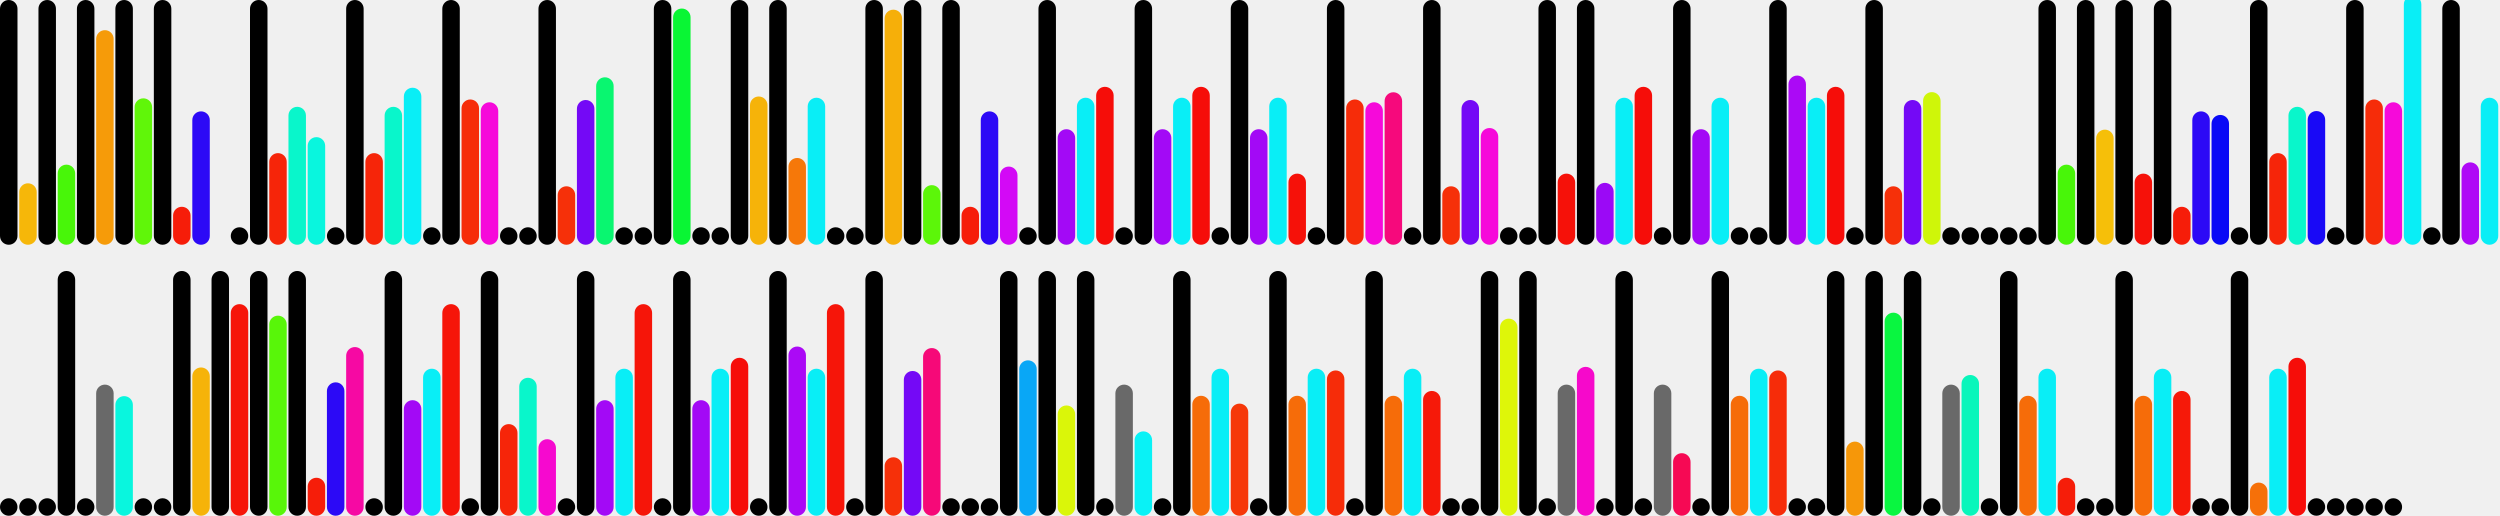
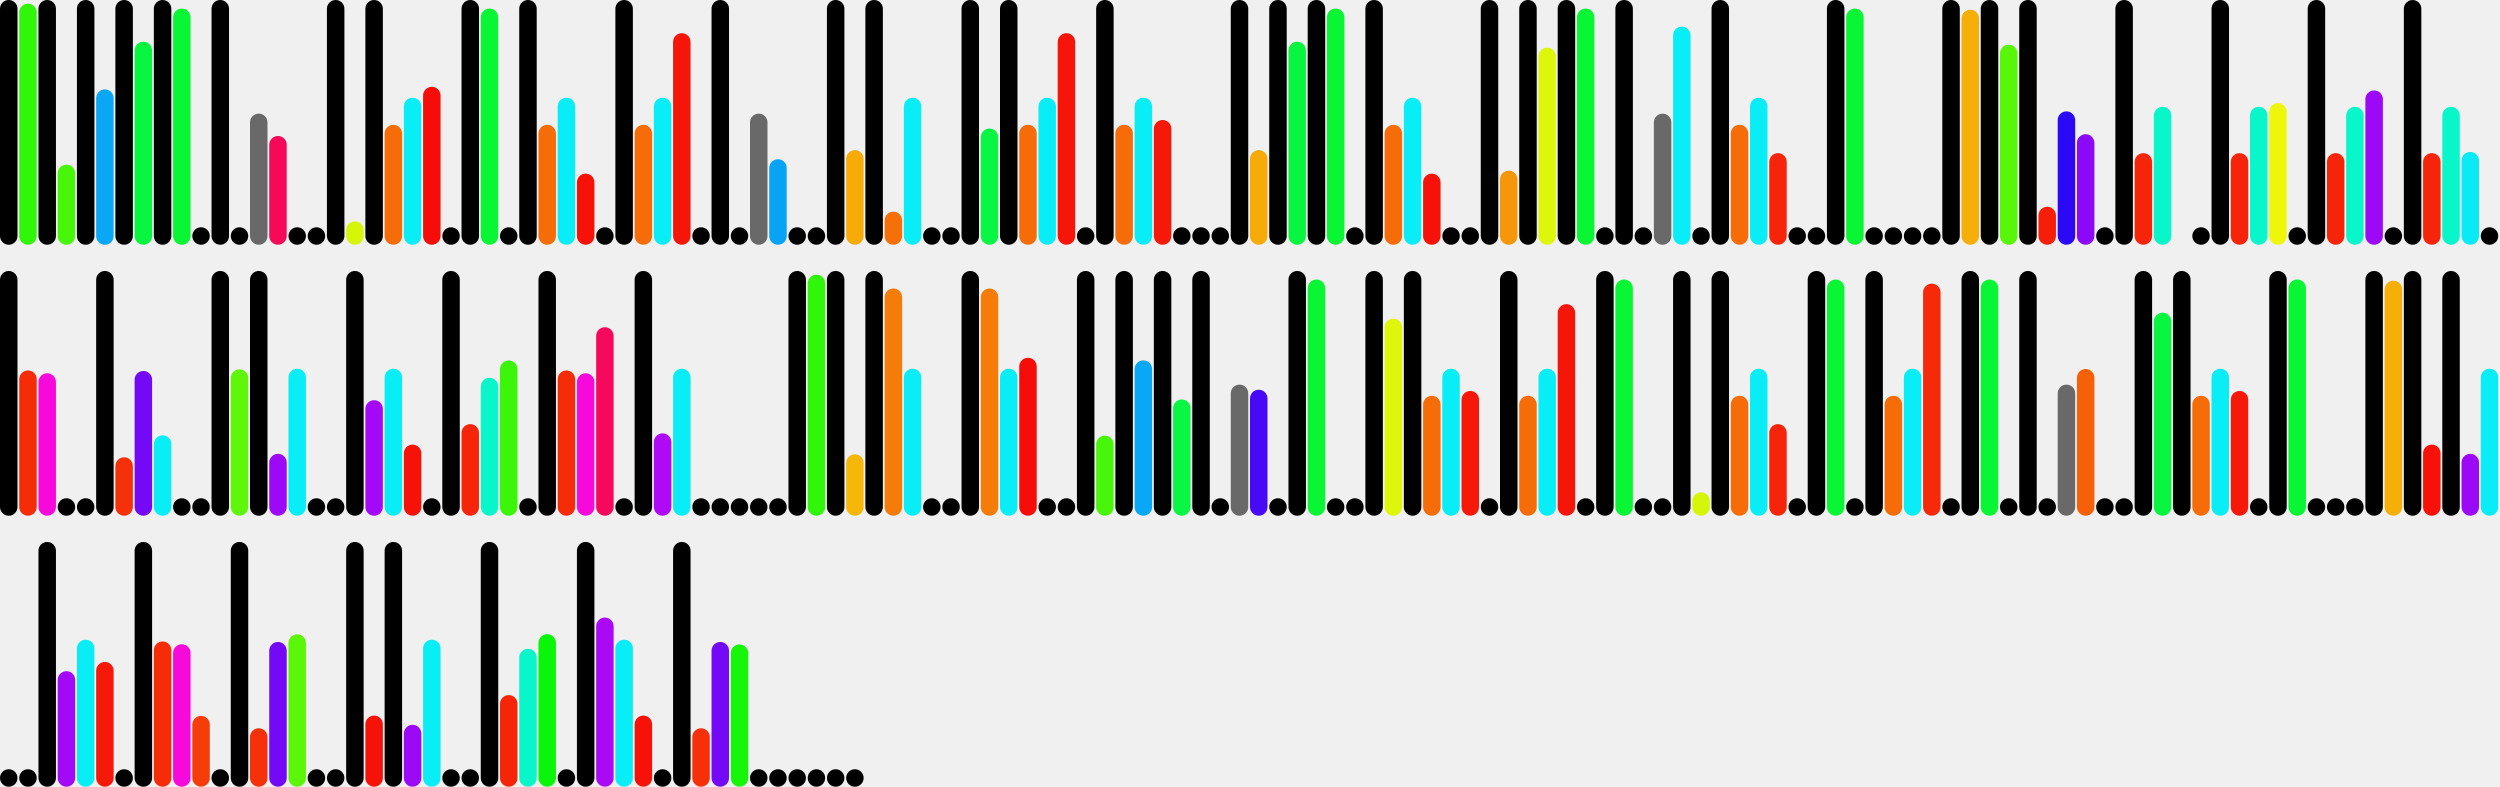
- <svg xmlns="http://www.w3.org/2000/svg" version="1.1" baseProfile="full" width="1430" height="295">
-   <rect x="0" y="0" width=";1430" height="295" style="fill:white;" />
+ <svg xmlns="http://www.w3.org/2000/svg" version="1.1" baseProfile="full" width="1430" height="450">
+   <rect x="0" y="0" width=";1430" height="450" style="fill:white;" />
  <rect x="0" y="0" rx="5" ry="5" width="10" height="140" style="fill:black" />
-   <rect x="11" y="104.846" rx="5" ry="5" width="10" height="35.154" style="fill:hsl(44,93%,50%)" />
+   <rect x="11" y="2.114" rx="5" ry="5" width="10" height="137.886" style="fill:hsl(110,93%,50%)" />
  <rect x="22" y="0" rx="5" ry="5" width="10" height="140" style="fill:black" />
  <rect x="33" y="94.18" rx="5" ry="5" width="10" height="45.82" style="fill:hsl(104,93%,50%)" />
  <rect x="44" y="0" rx="5" ry="5" width="10" height="140" style="fill:black" />
-   <rect x="55" y="17.256" rx="5" ry="5" width="10" height="122.744" style="fill:hsl(37,93%,50%)" />
+   <rect x="55" y="51.116" rx="5" ry="5" width="10" height="88.884" style="fill:hsl(200,93%,50%)" />
  <rect x="66" y="0" rx="5" ry="5" width="10" height="140" style="fill:black" />
-   <rect x="77" y="56.247" rx="5" ry="5" width="10" height="83.753" style="fill:hsl(98,93%,50%)" />
+   <rect x="77" y="23.848" rx="5" ry="5" width="10" height="116.152" style="fill:hsl(134,93%,50%)" />
  <rect x="88" y="0" rx="5" ry="5" width="10" height="140" style="fill:black" />
-   <rect x="99" y="118.278" rx="5" ry="5" width="10" height="21.722" style="fill:hsl(5,93%,50%)" />
-   <rect x="110" y="63.7" rx="5" ry="5" width="10" height="76.3" style="fill:hsl(249,93%,50%)" />
-   <rect x="121" y="285.11" rx="5" ry="5" width="10" height="-145.11" style="fill:hsl(182,93%,50%)" />
+   <rect x="99" y="4.881" rx="5" ry="5" width="10" height="135.119" style="fill:hsl(131,93%,50%)" />
+   <rect x="110" y="130" rx="5" ry="5" width="10" height="10" style="fill:black" />
+   <rect x="121" y="0" rx="5" ry="5" width="10" height="140" style="fill:black" />
  <rect x="132" y="130" rx="5" ry="5" width="10" height="10" style="fill:black" />
-   <rect x="143" y="0" rx="5" ry="5" width="10" height="140" style="fill:black" />
-   <rect x="154" y="87.589" rx="5" ry="5" width="10" height="52.411" style="fill:hsl(7,93%,50%)" />
-   <rect x="165" y="61.1" rx="5" ry="5" width="10" height="78.9" style="fill:hsl(169,93%,50%)" />
-   <rect x="176" y="78.445" rx="5" ry="5" width="10" height="61.555" style="fill:hsl(174,93%,50%)" />
-   <rect x="187" y="130" rx="5" ry="5" width="10" height="10" style="fill:black" />
-   <rect x="198" y="0" rx="5" ry="5" width="10" height="140" style="fill:black" />
-   <rect x="209" y="87.589" rx="5" ry="5" width="10" height="52.411" style="fill:hsl(7,93%,50%)" />
-   <rect x="220" y="61.1" rx="5" ry="5" width="10" height="78.9" style="fill:hsl(169,93%,50%)" />
-   <rect x="231" y="50.18" rx="5" ry="5" width="10" height="89.82" style="fill:hsl(182,93%,50%)" />
-   <rect x="242" y="130" rx="5" ry="5" width="10" height="10" style="fill:black" />
-   <rect x="253" y="0" rx="5" ry="5" width="10" height="140" style="fill:black" />
-   <rect x="264" y="56.9" rx="5" ry="5" width="10" height="83.1" style="fill:hsl(9,93%,50%)" />
-   <rect x="275" y="58.5" rx="5" ry="5" width="10" height="81.5" style="fill:hsl(307,93%,50%)" />
+   <rect x="143" y="65" rx="5" ry="5" width="10" height="75" style="fill:dimgray" />
+   <rect x="154" y="77.774" rx="5" ry="5" width="10" height="62.226" style="fill:hsl(340,93%,50%)" />
+   <rect x="165" y="130" rx="5" ry="5" width="10" height="10" style="fill:black" />
+   <rect x="176" y="130" rx="5" ry="5" width="10" height="10" style="fill:black" />
+   <rect x="187" y="0" rx="5" ry="5" width="10" height="140" style="fill:black" />
+   <rect x="198" y="126.58" rx="5" ry="5" width="10" height="13.42" style="fill:hsl(68,93%,50%)" />
+   <rect x="209" y="0" rx="5" ry="5" width="10" height="140" style="fill:black" />
+   <rect x="220" y="71.389" rx="5" ry="5" width="10" height="68.611" style="fill:hsl(25,93%,50%)" />
+   <rect x="231" y="55.9" rx="5" ry="5" width="10" height="84.1" style="fill:hsl(182,93%,50%)" />
+   <rect x="242" y="49.656" rx="5" ry="5" width="10" height="90.344" style="fill:hsl(1,93%,50%)" />
+   <rect x="253" y="130" rx="5" ry="5" width="10" height="10" style="fill:black" />
+   <rect x="264" y="0" rx="5" ry="5" width="10" height="140" style="fill:black" />
+   <rect x="275" y="4.881" rx="5" ry="5" width="10" height="135.119" style="fill:hsl(131,93%,50%)" />
  <rect x="286" y="130" rx="5" ry="5" width="10" height="10" style="fill:black" />
-   <rect x="297" y="130" rx="5" ry="5" width="10" height="10" style="fill:black" />
-   <rect x="308" y="0" rx="5" ry="5" width="10" height="140" style="fill:black" />
-   <rect x="319" y="106.556" rx="5" ry="5" width="10" height="33.444" style="fill:hsl(10,93%,50%)" />
-   <rect x="330" y="57.2" rx="5" ry="5" width="10" height="82.8" style="fill:hsl(267,93%,50%)" />
-   <rect x="341" y="44.211" rx="5" ry="5" width="10" height="95.789" style="fill:hsl(146,93%,50%)" />
-   <rect x="352" y="130" rx="5" ry="5" width="10" height="10" style="fill:black" />
-   <rect x="363" y="130" rx="5" ry="5" width="10" height="10" style="fill:black" />
-   <rect x="374" y="0" rx="5" ry="5" width="10" height="140" style="fill:black" />
-   <rect x="385" y="4.881" rx="5" ry="5" width="10" height="135.119" style="fill:hsl(131,93%,50%)" />
+   <rect x="297" y="0" rx="5" ry="5" width="10" height="140" style="fill:black" />
+   <rect x="308" y="71.389" rx="5" ry="5" width="10" height="68.611" style="fill:hsl(25,93%,50%)" />
+   <rect x="319" y="55.9" rx="5" ry="5" width="10" height="84.1" style="fill:hsl(182,93%,50%)" />
+   <rect x="330" y="99.311" rx="5" ry="5" width="10" height="40.689" style="fill:hsl(2,93%,50%)" />
+   <rect x="341" y="130" rx="5" ry="5" width="10" height="10" style="fill:black" />
+   <rect x="352" y="0" rx="5" ry="5" width="10" height="140" style="fill:black" />
+   <rect x="363" y="71.389" rx="5" ry="5" width="10" height="68.611" style="fill:hsl(25,93%,50%)" />
+   <rect x="374" y="55.9" rx="5" ry="5" width="10" height="84.1" style="fill:hsl(182,93%,50%)" />
+   <rect x="385" y="18.967" rx="5" ry="5" width="10" height="121.033" style="fill:hsl(3,93%,50%)" />
  <rect x="396" y="130" rx="5" ry="5" width="10" height="10" style="fill:black" />
-   <rect x="407" y="130" rx="5" ry="5" width="10" height="10" style="fill:black" />
-   <rect x="418" y="0" rx="5" ry="5" width="10" height="140" style="fill:black" />
-   <rect x="429" y="55.19" rx="5" ry="5" width="10" height="84.81" style="fill:hsl(43,93%,50%)" />
-   <rect x="440" y="0" rx="5" ry="5" width="10" height="140" style="fill:black" />
-   <rect x="451" y="90.356" rx="5" ry="5" width="10" height="49.644" style="fill:hsl(28,93%,50%)" />
-   <rect x="462" y="55.9" rx="5" ry="5" width="10" height="84.1" style="fill:hsl(182,93%,50%)" />
-   <rect x="473" y="130" rx="5" ry="5" width="10" height="10" style="fill:black" />
-   <rect x="484" y="130" rx="5" ry="5" width="10" height="10" style="fill:black" />
+   <rect x="407" y="0" rx="5" ry="5" width="10" height="140" style="fill:black" />
+   <rect x="418" y="130" rx="5" ry="5" width="10" height="10" style="fill:black" />
+   <rect x="429" y="65" rx="5" ry="5" width="10" height="75" style="fill:dimgray" />
+   <rect x="440" y="91.091" rx="5" ry="5" width="10" height="48.909" style="fill:hsl(201,93%,50%)" />
+   <rect x="451" y="130" rx="5" ry="5" width="10" height="10" style="fill:black" />
+   <rect x="462" y="130" rx="5" ry="5" width="10" height="10" style="fill:black" />
+   <rect x="473" y="0" rx="5" ry="5" width="10" height="140" style="fill:black" />
+   <rect x="484" y="85.879" rx="5" ry="5" width="10" height="54.121" style="fill:hsl(41,93%,50%)" />
  <rect x="495" y="0" rx="5" ry="5" width="10" height="140" style="fill:black" />
-   <rect x="506" y="5.534" rx="5" ry="5" width="10" height="134.466" style="fill:hsl(42,93%,50%)" />
-   <rect x="517" y="0" rx="5" ry="5" width="10" height="140" style="fill:black" />
-   <rect x="528" y="105.903" rx="5" ry="5" width="10" height="34.097" style="fill:hsl(99,93%,50%)" />
-   <rect x="539" y="0" rx="5" ry="5" width="10" height="140" style="fill:black" />
-   <rect x="550" y="118.278" rx="5" ry="5" width="10" height="21.722" style="fill:hsl(5,93%,50%)" />
-   <rect x="561" y="63.7" rx="5" ry="5" width="10" height="76.3" style="fill:hsl(249,93%,50%)" />
-   <rect x="572" y="95.277" rx="5" ry="5" width="10" height="44.723" style="fill:hsl(291,93%,50%)" />
-   <rect x="583" y="130" rx="5" ry="5" width="10" height="10" style="fill:black" />
-   <rect x="594" y="0" rx="5" ry="5" width="10" height="140" style="fill:black" />
-   <rect x="605" y="73.907" rx="5" ry="5" width="10" height="66.093" style="fill:hsl(279,93%,50%)" />
-   <rect x="616" y="55.9" rx="5" ry="5" width="10" height="84.1" style="fill:hsl(182,93%,50%)" />
-   <rect x="627" y="49.656" rx="5" ry="5" width="10" height="90.344" style="fill:hsl(1,93%,50%)" />
-   <rect x="638" y="130" rx="5" ry="5" width="10" height="10" style="fill:black" />
-   <rect x="649" y="0" rx="5" ry="5" width="10" height="140" style="fill:black" />
-   <rect x="660" y="73.907" rx="5" ry="5" width="10" height="66.093" style="fill:hsl(279,93%,50%)" />
-   <rect x="671" y="55.9" rx="5" ry="5" width="10" height="84.1" style="fill:hsl(182,93%,50%)" />
-   <rect x="682" y="49.656" rx="5" ry="5" width="10" height="90.344" style="fill:hsl(1,93%,50%)" />
+   <rect x="506" y="121.045" rx="5" ry="5" width="10" height="18.955" style="fill:hsl(26,93%,50%)" />
+   <rect x="517" y="55.9" rx="5" ry="5" width="10" height="84.1" style="fill:hsl(182,93%,50%)" />
+   <rect x="528" y="130" rx="5" ry="5" width="10" height="10" style="fill:black" />
+   <rect x="539" y="130" rx="5" ry="5" width="10" height="10" style="fill:black" />
+   <rect x="550" y="0" rx="5" ry="5" width="10" height="140" style="fill:black" />
+   <rect x="561" y="73.504" rx="5" ry="5" width="10" height="66.496" style="fill:hsl(135,93%,50%)" />
+   <rect x="572" y="0" rx="5" ry="5" width="10" height="140" style="fill:black" />
+   <rect x="583" y="71.389" rx="5" ry="5" width="10" height="68.611" style="fill:hsl(25,93%,50%)" />
+   <rect x="594" y="55.9" rx="5" ry="5" width="10" height="84.1" style="fill:hsl(182,93%,50%)" />
+   <rect x="605" y="18.967" rx="5" ry="5" width="10" height="121.033" style="fill:hsl(3,93%,50%)" />
+   <rect x="616" y="130" rx="5" ry="5" width="10" height="10" style="fill:black" />
+   <rect x="627" y="0" rx="5" ry="5" width="10" height="140" style="fill:black" />
+   <rect x="638" y="71.389" rx="5" ry="5" width="10" height="68.611" style="fill:hsl(25,93%,50%)" />
+   <rect x="649" y="55.9" rx="5" ry="5" width="10" height="84.1" style="fill:hsl(182,93%,50%)" />
+   <rect x="660" y="68.622" rx="5" ry="5" width="10" height="71.378" style="fill:hsl(4,93%,50%)" />
+   <rect x="671" y="130" rx="5" ry="5" width="10" height="10" style="fill:black" />
+   <rect x="682" y="130" rx="5" ry="5" width="10" height="10" style="fill:black" />
  <rect x="693" y="130" rx="5" ry="5" width="10" height="10" style="fill:black" />
  <rect x="704" y="0" rx="5" ry="5" width="10" height="140" style="fill:black" />
-   <rect x="715" y="73.907" rx="5" ry="5" width="10" height="66.093" style="fill:hsl(279,93%,50%)" />
-   <rect x="726" y="55.9" rx="5" ry="5" width="10" height="84.1" style="fill:hsl(182,93%,50%)" />
-   <rect x="737" y="99.311" rx="5" ry="5" width="10" height="40.689" style="fill:hsl(2,93%,50%)" />
-   <rect x="748" y="130" rx="5" ry="5" width="10" height="10" style="fill:black" />
-   <rect x="759" y="0" rx="5" ry="5" width="10" height="140" style="fill:black" />
-   <rect x="770" y="56.9" rx="5" ry="5" width="10" height="83.1" style="fill:hsl(9,93%,50%)" />
-   <rect x="781" y="58.5" rx="5" ry="5" width="10" height="81.5" style="fill:hsl(307,93%,50%)" />
-   <rect x="792" y="52.773" rx="5" ry="5" width="10" height="87.227" style="fill:hsl(331,93%,50%)" />
-   <rect x="803" y="130" rx="5" ry="5" width="10" height="10" style="fill:black" />
-   <rect x="814" y="0" rx="5" ry="5" width="10" height="140" style="fill:black" />
-   <rect x="825" y="106.556" rx="5" ry="5" width="10" height="33.444" style="fill:hsl(10,93%,50%)" />
-   <rect x="836" y="57.2" rx="5" ry="5" width="10" height="82.8" style="fill:hsl(267,93%,50%)" />
-   <rect x="847" y="73.23" rx="5" ry="5" width="10" height="66.77" style="fill:hsl(307,93%,50%)" />
-   <rect x="858" y="130" rx="5" ry="5" width="10" height="10" style="fill:black" />
-   <rect x="869" y="130" rx="5" ry="5" width="10" height="10" style="fill:black" />
-   <rect x="880" y="0" rx="5" ry="5" width="10" height="140" style="fill:black" />
-   <rect x="891" y="99.311" rx="5" ry="5" width="10" height="40.689" style="fill:hsl(2,93%,50%)" />
-   <rect x="902" y="0" rx="5" ry="5" width="10" height="140" style="fill:black" />
-   <rect x="913" y="104.596" rx="5" ry="5" width="10" height="35.404" style="fill:hsl(277,93%,50%)" />
-   <rect x="924" y="55.9" rx="5" ry="5" width="10" height="84.1" style="fill:hsl(182,93%,50%)" />
-   <rect x="935" y="49.656" rx="5" ry="5" width="10" height="90.344" style="fill:hsl(1,93%,50%)" />
-   <rect x="946" y="130" rx="5" ry="5" width="10" height="10" style="fill:black" />
-   <rect x="957" y="0" rx="5" ry="5" width="10" height="140" style="fill:black" />
-   <rect x="968" y="73.907" rx="5" ry="5" width="10" height="66.093" style="fill:hsl(279,93%,50%)" />
-   <rect x="979" y="55.9" rx="5" ry="5" width="10" height="84.1" style="fill:hsl(182,93%,50%)" />
-   <rect x="990" y="130" rx="5" ry="5" width="10" height="10" style="fill:black" />
-   <rect x="1001" y="130" rx="5" ry="5" width="10" height="10" style="fill:black" />
-   <rect x="1012" y="0" rx="5" ry="5" width="10" height="140" style="fill:black" />
-   <rect x="1023" y="43.218" rx="5" ry="5" width="10" height="96.782" style="fill:hsl(281,93%,50%)" />
-   <rect x="1034" y="55.9" rx="5" ry="5" width="10" height="84.1" style="fill:hsl(182,93%,50%)" />
-   <rect x="1045" y="49.656" rx="5" ry="5" width="10" height="90.344" style="fill:hsl(1,93%,50%)" />
-   <rect x="1056" y="130" rx="5" ry="5" width="10" height="10" style="fill:black" />
-   <rect x="1067" y="0" rx="5" ry="5" width="10" height="140" style="fill:black" />
-   <rect x="1078" y="106.556" rx="5" ry="5" width="10" height="33.444" style="fill:hsl(10,93%,50%)" />
-   <rect x="1089" y="57.2" rx="5" ry="5" width="10" height="82.8" style="fill:hsl(267,93%,50%)" />
-   <rect x="1100" y="52.693" rx="5" ry="5" width="10" height="87.307" style="fill:hsl(70,93%,50%)" />
-   <rect x="1111" y="130" rx="5" ry="5" width="10" height="10" style="fill:black" />
-   <rect x="1122" y="130" rx="5" ry="5" width="10" height="10" style="fill:black" />
-   <rect x="1133" y="130" rx="5" ry="5" width="10" height="10" style="fill:black" />
-   <rect x="1144" y="130" rx="5" ry="5" width="10" height="10" style="fill:black" />
-   <rect x="1155" y="130" rx="5" ry="5" width="10" height="10" style="fill:black" />
-   <rect x="1166" y="0" rx="5" ry="5" width="10" height="140" style="fill:black" />
-   <rect x="1177" y="94.18" rx="5" ry="5" width="10" height="45.82" style="fill:hsl(104,93%,50%)" />
-   <rect x="1188" y="0" rx="5" ry="5" width="10" height="140" style="fill:black" />
-   <rect x="1199" y="74.157" rx="5" ry="5" width="10" height="65.843" style="fill:hsl(46,93%,50%)" />
+   <rect x="715" y="85.879" rx="5" ry="5" width="10" height="54.121" style="fill:hsl(41,93%,50%)" />
+   <rect x="726" y="0" rx="5" ry="5" width="10" height="140" style="fill:black" />
+   <rect x="737" y="23.848" rx="5" ry="5" width="10" height="116.152" style="fill:hsl(134,93%,50%)" />
+   <rect x="748" y="0" rx="5" ry="5" width="10" height="140" style="fill:black" />
+   <rect x="759" y="4.881" rx="5" ry="5" width="10" height="135.119" style="fill:hsl(131,93%,50%)" />
+   <rect x="770" y="130" rx="5" ry="5" width="10" height="10" style="fill:black" />
+   <rect x="781" y="0" rx="5" ry="5" width="10" height="140" style="fill:black" />
+   <rect x="792" y="71.389" rx="5" ry="5" width="10" height="68.611" style="fill:hsl(25,93%,50%)" />
+   <rect x="803" y="55.9" rx="5" ry="5" width="10" height="84.1" style="fill:hsl(182,93%,50%)" />
+   <rect x="814" y="99.311" rx="5" ry="5" width="10" height="40.689" style="fill:hsl(2,93%,50%)" />
+   <rect x="825" y="130" rx="5" ry="5" width="10" height="10" style="fill:black" />
+   <rect x="836" y="130" rx="5" ry="5" width="10" height="10" style="fill:black" />
+   <rect x="847" y="0" rx="5" ry="5" width="10" height="140" style="fill:black" />
+   <rect x="858" y="97.601" rx="5" ry="5" width="10" height="42.399" style="fill:hsl(36,93%,50%)" />
+   <rect x="869" y="0" rx="5" ry="5" width="10" height="140" style="fill:black" />
+   <rect x="880" y="27.268" rx="5" ry="5" width="10" height="112.732" style="fill:hsl(66,93%,50%)" />
+   <rect x="891" y="0" rx="5" ry="5" width="10" height="140" style="fill:black" />
+   <rect x="902" y="4.881" rx="5" ry="5" width="10" height="135.119" style="fill:hsl(131,93%,50%)" />
+   <rect x="913" y="130" rx="5" ry="5" width="10" height="10" style="fill:black" />
+   <rect x="924" y="0" rx="5" ry="5" width="10" height="140" style="fill:black" />
+   <rect x="935" y="130" rx="5" ry="5" width="10" height="10" style="fill:black" />
+   <rect x="946" y="65" rx="5" ry="5" width="10" height="75" style="fill:dimgray" />
+   <rect x="957" y="15.206" rx="5" ry="5" width="10" height="124.794" style="fill:hsl(182,93%,50%)" />
+   <rect x="968" y="130" rx="5" ry="5" width="10" height="10" style="fill:black" />
+   <rect x="979" y="0" rx="5" ry="5" width="10" height="140" style="fill:black" />
+   <rect x="990" y="71.389" rx="5" ry="5" width="10" height="68.611" style="fill:hsl(25,93%,50%)" />
+   <rect x="1001" y="55.9" rx="5" ry="5" width="10" height="84.1" style="fill:hsl(182,93%,50%)" />
+   <rect x="1012" y="87.589" rx="5" ry="5" width="10" height="52.411" style="fill:hsl(7,93%,50%)" />
+   <rect x="1023" y="130" rx="5" ry="5" width="10" height="10" style="fill:black" />
+   <rect x="1034" y="130" rx="5" ry="5" width="10" height="10" style="fill:black" />
+   <rect x="1045" y="0" rx="5" ry="5" width="10" height="140" style="fill:black" />
+   <rect x="1056" y="4.881" rx="5" ry="5" width="10" height="135.119" style="fill:hsl(131,93%,50%)" />
+   <rect x="1067" y="130" rx="5" ry="5" width="10" height="10" style="fill:black" />
+   <rect x="1078" y="130" rx="5" ry="5" width="10" height="10" style="fill:black" />
+   <rect x="1089" y="130" rx="5" ry="5" width="10" height="10" style="fill:black" />
+   <rect x="1100" y="130" rx="5" ry="5" width="10" height="10" style="fill:black" />
+   <rect x="1111" y="0" rx="5" ry="5" width="10" height="140" style="fill:black" />
+   <rect x="1122" y="5.534" rx="5" ry="5" width="10" height="134.466" style="fill:hsl(42,93%,50%)" />
+   <rect x="1133" y="0" rx="5" ry="5" width="10" height="140" style="fill:black" />
+   <rect x="1144" y="25.558" rx="5" ry="5" width="10" height="114.442" style="fill:hsl(100,93%,50%)" />
+   <rect x="1155" y="0" rx="5" ry="5" width="10" height="140" style="fill:black" />
+   <rect x="1166" y="118.278" rx="5" ry="5" width="10" height="21.722" style="fill:hsl(5,93%,50%)" />
+   <rect x="1177" y="63.7" rx="5" ry="5" width="10" height="76.3" style="fill:hsl(249,93%,50%)" />
+   <rect x="1188" y="76.759" rx="5" ry="5" width="10" height="63.241" style="fill:hsl(273,93%,50%)" />
+   <rect x="1199" y="130" rx="5" ry="5" width="10" height="10" style="fill:black" />
  <rect x="1210" y="0" rx="5" ry="5" width="10" height="140" style="fill:black" />
-   <rect x="1221" y="99.311" rx="5" ry="5" width="10" height="40.689" style="fill:hsl(2,93%,50%)" />
-   <rect x="1232" y="0" rx="5" ry="5" width="10" height="140" style="fill:black" />
-   <rect x="1243" y="118.278" rx="5" ry="5" width="10" height="21.722" style="fill:hsl(5,93%,50%)" />
-   <rect x="1254" y="63.7" rx="5" ry="5" width="10" height="76.3" style="fill:hsl(249,93%,50%)" />
-   <rect x="1265" y="65.741" rx="5" ry="5" width="10" height="74.259" style="fill:hsl(240,93%,50%)" />
-   <rect x="1276" y="130" rx="5" ry="5" width="10" height="10" style="fill:black" />
-   <rect x="1287" y="0" rx="5" ry="5" width="10" height="140" style="fill:black" />
-   <rect x="1298" y="87.589" rx="5" ry="5" width="10" height="52.411" style="fill:hsl(7,93%,50%)" />
-   <rect x="1309" y="61.1" rx="5" ry="5" width="10" height="78.9" style="fill:hsl(169,93%,50%)" />
-   <rect x="1320" y="63.516" rx="5" ry="5" width="10" height="76.484" style="fill:hsl(244,93%,50%)" />
-   <rect x="1331" y="130" rx="5" ry="5" width="10" height="10" style="fill:black" />
-   <rect x="1342" y="0" rx="5" ry="5" width="10" height="140" style="fill:black" />
-   <rect x="1353" y="56.9" rx="5" ry="5" width="10" height="83.1" style="fill:hsl(9,93%,50%)" />
-   <rect x="1364" y="58.5" rx="5" ry="5" width="10" height="81.5" style="fill:hsl(307,93%,50%)" />
-   <rect x="1375" y="-2.517" rx="5" ry="5" width="10" height="142.517" style="fill:hsl(182,93%,50%)" />
-   <rect x="1386" y="130" rx="5" ry="5" width="10" height="10" style="fill:black" />
-   <rect x="1397" y="0" rx="5" ry="5" width="10" height="140" style="fill:black" />
-   <rect x="1408" y="92.874" rx="5" ry="5" width="10" height="47.126" style="fill:hsl(282,93%,50%)" />
-   <rect x="1419" y="55.9" rx="5" ry="5" width="10" height="84.1" style="fill:hsl(182,93%,50%)" />
-   <rect x="0" y="285" rx="5" ry="5" width="10" height="10" style="fill:black" />
-   <rect x="11" y="285" rx="5" ry="5" width="10" height="10" style="fill:black" />
-   <rect x="22" y="285" rx="5" ry="5" width="10" height="10" style="fill:black" />
-   <rect x="33" y="155" rx="5" ry="5" width="10" height="140" style="fill:black" />
+   <rect x="1221" y="87.589" rx="5" ry="5" width="10" height="52.411" style="fill:hsl(7,93%,50%)" />
+   <rect x="1232" y="61.1" rx="5" ry="5" width="10" height="78.9" style="fill:hsl(169,93%,50%)" />
+   <rect x="1243" y="145.6" rx="5" ry="5" width="10" height="-5.6" style="fill:hsl(182,93%,50%)" />
+   <rect x="1254" y="130" rx="5" ry="5" width="10" height="10" style="fill:black" />
+   <rect x="1265" y="0" rx="5" ry="5" width="10" height="140" style="fill:black" />
+   <rect x="1276" y="87.589" rx="5" ry="5" width="10" height="52.411" style="fill:hsl(7,93%,50%)" />
+   <rect x="1287" y="61.1" rx="5" ry="5" width="10" height="78.9" style="fill:hsl(169,93%,50%)" />
+   <rect x="1298" y="58.972" rx="5" ry="5" width="10" height="81.028" style="fill:hsl(62,93%,50%)" />
+   <rect x="1309" y="130" rx="5" ry="5" width="10" height="10" style="fill:black" />
+   <rect x="1320" y="0" rx="5" ry="5" width="10" height="140" style="fill:black" />
+   <rect x="1331" y="87.589" rx="5" ry="5" width="10" height="52.411" style="fill:hsl(7,93%,50%)" />
+   <rect x="1342" y="61.1" rx="5" ry="5" width="10" height="78.9" style="fill:hsl(169,93%,50%)" />
+   <rect x="1353" y="51.717" rx="5" ry="5" width="10" height="88.283" style="fill:hsl(277,93%,50%)" />
+   <rect x="1364" y="130" rx="5" ry="5" width="10" height="10" style="fill:black" />
+   <rect x="1375" y="0" rx="5" ry="5" width="10" height="140" style="fill:black" />
+   <rect x="1386" y="87.589" rx="5" ry="5" width="10" height="52.411" style="fill:hsl(7,93%,50%)" />
+   <rect x="1397" y="61.1" rx="5" ry="5" width="10" height="78.9" style="fill:hsl(169,93%,50%)" />
+   <rect x="1408" y="86.898" rx="5" ry="5" width="10" height="53.102" style="fill:hsl(183,93%,50%)" />
+   <rect x="1419" y="130" rx="5" ry="5" width="10" height="10" style="fill:black" />
+   <rect x="0" y="155" rx="5" ry="5" width="10" height="140" style="fill:black" />
+   <rect x="11" y="211.9" rx="5" ry="5" width="10" height="83.1" style="fill:hsl(9,93%,50%)" />
+   <rect x="22" y="213.5" rx="5" ry="5" width="10" height="81.5" style="fill:hsl(307,93%,50%)" />
+   <rect x="33" y="285" rx="5" ry="5" width="10" height="10" style="fill:black" />
  <rect x="44" y="285" rx="5" ry="5" width="10" height="10" style="fill:black" />
-   <rect x="55" y="220" rx="5" ry="5" width="10" height="75" style="fill:dimgray" />
-   <rect x="66" y="226.583" rx="5" ry="5" width="10" height="68.417" style="fill:hsl(174,93%,50%)" />
-   <rect x="77" y="285" rx="5" ry="5" width="10" height="10" style="fill:black" />
-   <rect x="88" y="285" rx="5" ry="5" width="10" height="10" style="fill:black" />
-   <rect x="99" y="155" rx="5" ry="5" width="10" height="140" style="fill:black" />
-   <rect x="110" y="210.19" rx="5" ry="5" width="10" height="84.81" style="fill:hsl(43,93%,50%)" />
+   <rect x="55" y="155" rx="5" ry="5" width="10" height="140" style="fill:black" />
+   <rect x="66" y="261.556" rx="5" ry="5" width="10" height="33.444" style="fill:hsl(10,93%,50%)" />
+   <rect x="77" y="212.2" rx="5" ry="5" width="10" height="82.8" style="fill:hsl(267,93%,50%)" />
+   <rect x="88" y="249.01" rx="5" ry="5" width="10" height="45.99" style="fill:hsl(182,93%,50%)" />
+   <rect x="99" y="285" rx="5" ry="5" width="10" height="10" style="fill:black" />
+   <rect x="110" y="285" rx="5" ry="5" width="10" height="10" style="fill:black" />
  <rect x="121" y="155" rx="5" ry="5" width="10" height="140" style="fill:black" />
-   <rect x="132" y="173.967" rx="5" ry="5" width="10" height="121.033" style="fill:hsl(3,93%,50%)" />
+   <rect x="132" y="211.247" rx="5" ry="5" width="10" height="83.753" style="fill:hsl(98,93%,50%)" />
  <rect x="143" y="155" rx="5" ry="5" width="10" height="140" style="fill:black" />
-   <rect x="154" y="180.558" rx="5" ry="5" width="10" height="114.442" style="fill:hsl(100,93%,50%)" />
-   <rect x="165" y="155" rx="5" ry="5" width="10" height="140" style="fill:black" />
-   <rect x="176" y="273.278" rx="5" ry="5" width="10" height="21.722" style="fill:hsl(5,93%,50%)" />
-   <rect x="187" y="218.7" rx="5" ry="5" width="10" height="76.3" style="fill:hsl(249,93%,50%)" />
-   <rect x="198" y="198.512" rx="5" ry="5" width="10" height="96.488" style="fill:hsl(321,93%,50%)" />
-   <rect x="209" y="285" rx="5" ry="5" width="10" height="10" style="fill:black" />
-   <rect x="220" y="155" rx="5" ry="5" width="10" height="140" style="fill:black" />
-   <rect x="231" y="228.907" rx="5" ry="5" width="10" height="66.093" style="fill:hsl(279,93%,50%)" />
-   <rect x="242" y="210.9" rx="5" ry="5" width="10" height="84.1" style="fill:hsl(182,93%,50%)" />
-   <rect x="253" y="173.967" rx="5" ry="5" width="10" height="121.033" style="fill:hsl(3,93%,50%)" />
-   <rect x="264" y="285" rx="5" ry="5" width="10" height="10" style="fill:black" />
-   <rect x="275" y="155" rx="5" ry="5" width="10" height="140" style="fill:black" />
-   <rect x="286" y="242.589" rx="5" ry="5" width="10" height="52.411" style="fill:hsl(7,93%,50%)" />
-   <rect x="297" y="216.1" rx="5" ry="5" width="10" height="78.9" style="fill:hsl(169,93%,50%)" />
-   <rect x="308" y="251.228" rx="5" ry="5" width="10" height="43.772" style="fill:hsl(310,93%,50%)" />
-   <rect x="319" y="285" rx="5" ry="5" width="10" height="10" style="fill:black" />
-   <rect x="330" y="155" rx="5" ry="5" width="10" height="140" style="fill:black" />
-   <rect x="341" y="228.907" rx="5" ry="5" width="10" height="66.093" style="fill:hsl(279,93%,50%)" />
-   <rect x="352" y="210.9" rx="5" ry="5" width="10" height="84.1" style="fill:hsl(182,93%,50%)" />
-   <rect x="363" y="173.967" rx="5" ry="5" width="10" height="121.033" style="fill:hsl(3,93%,50%)" />
-   <rect x="374" y="285" rx="5" ry="5" width="10" height="10" style="fill:black" />
-   <rect x="385" y="155" rx="5" ry="5" width="10" height="140" style="fill:black" />
-   <rect x="396" y="228.907" rx="5" ry="5" width="10" height="66.093" style="fill:hsl(279,93%,50%)" />
-   <rect x="407" y="210.9" rx="5" ry="5" width="10" height="84.1" style="fill:hsl(182,93%,50%)" />
-   <rect x="418" y="204.656" rx="5" ry="5" width="10" height="90.344" style="fill:hsl(1,93%,50%)" />
+   <rect x="154" y="259.596" rx="5" ry="5" width="10" height="35.404" style="fill:hsl(277,93%,50%)" />
+   <rect x="165" y="210.9" rx="5" ry="5" width="10" height="84.1" style="fill:hsl(182,93%,50%)" />
+   <rect x="176" y="285" rx="5" ry="5" width="10" height="10" style="fill:black" />
+   <rect x="187" y="285" rx="5" ry="5" width="10" height="10" style="fill:black" />
+   <rect x="198" y="155" rx="5" ry="5" width="10" height="140" style="fill:black" />
+   <rect x="209" y="228.907" rx="5" ry="5" width="10" height="66.093" style="fill:hsl(279,93%,50%)" />
+   <rect x="220" y="210.9" rx="5" ry="5" width="10" height="84.1" style="fill:hsl(182,93%,50%)" />
+   <rect x="231" y="254.311" rx="5" ry="5" width="10" height="40.689" style="fill:hsl(2,93%,50%)" />
+   <rect x="242" y="285" rx="5" ry="5" width="10" height="10" style="fill:black" />
+   <rect x="253" y="155" rx="5" ry="5" width="10" height="140" style="fill:black" />
+   <rect x="264" y="242.589" rx="5" ry="5" width="10" height="52.411" style="fill:hsl(7,93%,50%)" />
+   <rect x="275" y="216.1" rx="5" ry="5" width="10" height="78.9" style="fill:hsl(169,93%,50%)" />
+   <rect x="286" y="206.175" rx="5" ry="5" width="10" height="88.825" style="fill:hsl(107,93%,50%)" />
+   <rect x="297" y="285" rx="5" ry="5" width="10" height="10" style="fill:black" />
+   <rect x="308" y="155" rx="5" ry="5" width="10" height="140" style="fill:black" />
+   <rect x="319" y="211.9" rx="5" ry="5" width="10" height="83.1" style="fill:hsl(9,93%,50%)" />
+   <rect x="330" y="213.5" rx="5" ry="5" width="10" height="81.5" style="fill:hsl(307,93%,50%)" />
+   <rect x="341" y="187.156" rx="5" ry="5" width="10" height="107.844" style="fill:hsl(339,93%,50%)" />
+   <rect x="352" y="285" rx="5" ry="5" width="10" height="10" style="fill:black" />
+   <rect x="363" y="155" rx="5" ry="5" width="10" height="140" style="fill:black" />
+   <rect x="374" y="247.874" rx="5" ry="5" width="10" height="47.126" style="fill:hsl(282,93%,50%)" />
+   <rect x="385" y="210.9" rx="5" ry="5" width="10" height="84.1" style="fill:hsl(182,93%,50%)" />
+   <rect x="396" y="285" rx="5" ry="5" width="10" height="10" style="fill:black" />
+   <rect x="407" y="285" rx="5" ry="5" width="10" height="10" style="fill:black" />
+   <rect x="418" y="285" rx="5" ry="5" width="10" height="10" style="fill:black" />
  <rect x="429" y="285" rx="5" ry="5" width="10" height="10" style="fill:black" />
-   <rect x="440" y="155" rx="5" ry="5" width="10" height="140" style="fill:black" />
-   <rect x="451" y="198.218" rx="5" ry="5" width="10" height="96.782" style="fill:hsl(281,93%,50%)" />
-   <rect x="462" y="210.9" rx="5" ry="5" width="10" height="84.1" style="fill:hsl(182,93%,50%)" />
-   <rect x="473" y="173.967" rx="5" ry="5" width="10" height="121.033" style="fill:hsl(3,93%,50%)" />
-   <rect x="484" y="285" rx="5" ry="5" width="10" height="10" style="fill:black" />
+   <rect x="440" y="285" rx="5" ry="5" width="10" height="10" style="fill:black" />
+   <rect x="451" y="155" rx="5" ry="5" width="10" height="140" style="fill:black" />
+   <rect x="462" y="157.114" rx="5" ry="5" width="10" height="137.886" style="fill:hsl(110,93%,50%)" />
+   <rect x="473" y="155" rx="5" ry="5" width="10" height="140" style="fill:black" />
+   <rect x="484" y="259.846" rx="5" ry="5" width="10" height="35.154" style="fill:hsl(44,93%,50%)" />
  <rect x="495" y="155" rx="5" ry="5" width="10" height="140" style="fill:black" />
-   <rect x="506" y="261.556" rx="5" ry="5" width="10" height="33.444" style="fill:hsl(10,93%,50%)" />
-   <rect x="517" y="212.2" rx="5" ry="5" width="10" height="82.8" style="fill:hsl(267,93%,50%)" />
-   <rect x="528" y="199.087" rx="5" ry="5" width="10" height="95.913" style="fill:hsl(332,93%,50%)" />
+   <rect x="506" y="165.012" rx="5" ry="5" width="10" height="129.988" style="fill:hsl(29,93%,50%)" />
+   <rect x="517" y="210.9" rx="5" ry="5" width="10" height="84.1" style="fill:hsl(182,93%,50%)" />
+   <rect x="528" y="285" rx="5" ry="5" width="10" height="10" style="fill:black" />
  <rect x="539" y="285" rx="5" ry="5" width="10" height="10" style="fill:black" />
-   <rect x="550" y="285" rx="5" ry="5" width="10" height="10" style="fill:black" />
-   <rect x="561" y="285" rx="5" ry="5" width="10" height="10" style="fill:black" />
-   <rect x="572" y="155" rx="5" ry="5" width="10" height="140" style="fill:black" />
-   <rect x="583" y="206.116" rx="5" ry="5" width="10" height="88.884" style="fill:hsl(200,93%,50%)" />
-   <rect x="594" y="155" rx="5" ry="5" width="10" height="140" style="fill:black" />
-   <rect x="605" y="231.924" rx="5" ry="5" width="10" height="63.076" style="fill:hsl(67,93%,50%)" />
+   <rect x="550" y="155" rx="5" ry="5" width="10" height="140" style="fill:black" />
+   <rect x="561" y="165.012" rx="5" ry="5" width="10" height="129.988" style="fill:hsl(29,93%,50%)" />
+   <rect x="572" y="210.9" rx="5" ry="5" width="10" height="84.1" style="fill:hsl(182,93%,50%)" />
+   <rect x="583" y="204.656" rx="5" ry="5" width="10" height="90.344" style="fill:hsl(1,93%,50%)" />
+   <rect x="594" y="285" rx="5" ry="5" width="10" height="10" style="fill:black" />
+   <rect x="605" y="285" rx="5" ry="5" width="10" height="10" style="fill:black" />
  <rect x="616" y="155" rx="5" ry="5" width="10" height="140" style="fill:black" />
-   <rect x="627" y="285" rx="5" ry="5" width="10" height="10" style="fill:black" />
-   <rect x="638" y="220" rx="5" ry="5" width="10" height="75" style="fill:dimgray" />
-   <rect x="649" y="246.744" rx="5" ry="5" width="10" height="48.256" style="fill:hsl(181,93%,50%)" />
-   <rect x="660" y="285" rx="5" ry="5" width="10" height="10" style="fill:black" />
-   <rect x="671" y="155" rx="5" ry="5" width="10" height="140" style="fill:black" />
-   <rect x="682" y="226.389" rx="5" ry="5" width="10" height="68.611" style="fill:hsl(25,93%,50%)" />
-   <rect x="693" y="210.9" rx="5" ry="5" width="10" height="84.1" style="fill:hsl(182,93%,50%)" />
-   <rect x="704" y="230.867" rx="5" ry="5" width="10" height="64.133" style="fill:hsl(12,93%,50%)" />
-   <rect x="715" y="285" rx="5" ry="5" width="10" height="10" style="fill:black" />
-   <rect x="726" y="155" rx="5" ry="5" width="10" height="140" style="fill:black" />
-   <rect x="737" y="226.389" rx="5" ry="5" width="10" height="68.611" style="fill:hsl(25,93%,50%)" />
-   <rect x="748" y="210.9" rx="5" ry="5" width="10" height="84.1" style="fill:hsl(182,93%,50%)" />
-   <rect x="759" y="211.9" rx="5" ry="5" width="10" height="83.1" style="fill:hsl(9,93%,50%)" />
+   <rect x="627" y="249.18" rx="5" ry="5" width="10" height="45.82" style="fill:hsl(104,93%,50%)" />
+   <rect x="638" y="155" rx="5" ry="5" width="10" height="140" style="fill:black" />
+   <rect x="649" y="206.116" rx="5" ry="5" width="10" height="88.884" style="fill:hsl(200,93%,50%)" />
+   <rect x="660" y="155" rx="5" ry="5" width="10" height="140" style="fill:black" />
+   <rect x="671" y="228.504" rx="5" ry="5" width="10" height="66.496" style="fill:hsl(135,93%,50%)" />
+   <rect x="682" y="155" rx="5" ry="5" width="10" height="140" style="fill:black" />
+   <rect x="693" y="285" rx="5" ry="5" width="10" height="10" style="fill:black" />
+   <rect x="704" y="220" rx="5" ry="5" width="10" height="75" style="fill:dimgray" />
+   <rect x="715" y="222.924" rx="5" ry="5" width="10" height="72.076" style="fill:hsl(256,93%,50%)" />
+   <rect x="726" y="285" rx="5" ry="5" width="10" height="10" style="fill:black" />
+   <rect x="737" y="155" rx="5" ry="5" width="10" height="140" style="fill:black" />
+   <rect x="748" y="159.881" rx="5" ry="5" width="10" height="135.119" style="fill:hsl(131,93%,50%)" />
+   <rect x="759" y="285" rx="5" ry="5" width="10" height="10" style="fill:black" />
  <rect x="770" y="285" rx="5" ry="5" width="10" height="10" style="fill:black" />
  <rect x="781" y="155" rx="5" ry="5" width="10" height="140" style="fill:black" />
-   <rect x="792" y="226.389" rx="5" ry="5" width="10" height="68.611" style="fill:hsl(25,93%,50%)" />
-   <rect x="803" y="210.9" rx="5" ry="5" width="10" height="84.1" style="fill:hsl(182,93%,50%)" />
-   <rect x="814" y="223.622" rx="5" ry="5" width="10" height="71.378" style="fill:hsl(4,93%,50%)" />
-   <rect x="825" y="285" rx="5" ry="5" width="10" height="10" style="fill:black" />
-   <rect x="836" y="285" rx="5" ry="5" width="10" height="10" style="fill:black" />
-   <rect x="847" y="155" rx="5" ry="5" width="10" height="140" style="fill:black" />
-   <rect x="858" y="182.268" rx="5" ry="5" width="10" height="112.732" style="fill:hsl(66,93%,50%)" />
-   <rect x="869" y="155" rx="5" ry="5" width="10" height="140" style="fill:black" />
-   <rect x="880" y="285" rx="5" ry="5" width="10" height="10" style="fill:black" />
-   <rect x="891" y="220" rx="5" ry="5" width="10" height="75" style="fill:dimgray" />
-   <rect x="902" y="209.844" rx="5" ry="5" width="10" height="85.156" style="fill:hsl(311,93%,50%)" />
-   <rect x="913" y="285" rx="5" ry="5" width="10" height="10" style="fill:black" />
-   <rect x="924" y="155" rx="5" ry="5" width="10" height="140" style="fill:black" />
+   <rect x="792" y="182.268" rx="5" ry="5" width="10" height="112.732" style="fill:hsl(66,93%,50%)" />
+   <rect x="803" y="155" rx="5" ry="5" width="10" height="140" style="fill:black" />
+   <rect x="814" y="226.389" rx="5" ry="5" width="10" height="68.611" style="fill:hsl(25,93%,50%)" />
+   <rect x="825" y="210.9" rx="5" ry="5" width="10" height="84.1" style="fill:hsl(182,93%,50%)" />
+   <rect x="836" y="223.622" rx="5" ry="5" width="10" height="71.378" style="fill:hsl(4,93%,50%)" />
+   <rect x="847" y="285" rx="5" ry="5" width="10" height="10" style="fill:black" />
+   <rect x="858" y="155" rx="5" ry="5" width="10" height="140" style="fill:black" />
+   <rect x="869" y="226.389" rx="5" ry="5" width="10" height="68.611" style="fill:hsl(25,93%,50%)" />
+   <rect x="880" y="210.9" rx="5" ry="5" width="10" height="84.1" style="fill:hsl(182,93%,50%)" />
+   <rect x="891" y="173.967" rx="5" ry="5" width="10" height="121.033" style="fill:hsl(3,93%,50%)" />
+   <rect x="902" y="285" rx="5" ry="5" width="10" height="10" style="fill:black" />
+   <rect x="913" y="155" rx="5" ry="5" width="10" height="140" style="fill:black" />
+   <rect x="924" y="159.881" rx="5" ry="5" width="10" height="135.119" style="fill:hsl(131,93%,50%)" />
  <rect x="935" y="285" rx="5" ry="5" width="10" height="10" style="fill:black" />
-   <rect x="946" y="220" rx="5" ry="5" width="10" height="75" style="fill:dimgray" />
-   <rect x="957" y="259.219" rx="5" ry="5" width="10" height="35.781" style="fill:hsl(341,93%,50%)" />
-   <rect x="968" y="285" rx="5" ry="5" width="10" height="10" style="fill:black" />
+   <rect x="946" y="285" rx="5" ry="5" width="10" height="10" style="fill:black" />
+   <rect x="957" y="155" rx="5" ry="5" width="10" height="140" style="fill:black" />
+   <rect x="968" y="281.58" rx="5" ry="5" width="10" height="13.42" style="fill:hsl(68,93%,50%)" />
  <rect x="979" y="155" rx="5" ry="5" width="10" height="140" style="fill:black" />
  <rect x="990" y="226.389" rx="5" ry="5" width="10" height="68.611" style="fill:hsl(25,93%,50%)" />
  <rect x="1001" y="210.9" rx="5" ry="5" width="10" height="84.1" style="fill:hsl(182,93%,50%)" />
-   <rect x="1012" y="211.9" rx="5" ry="5" width="10" height="83.1" style="fill:hsl(9,93%,50%)" />
+   <rect x="1012" y="242.589" rx="5" ry="5" width="10" height="52.411" style="fill:hsl(7,93%,50%)" />
  <rect x="1023" y="285" rx="5" ry="5" width="10" height="10" style="fill:black" />
-   <rect x="1034" y="285" rx="5" ry="5" width="10" height="10" style="fill:black" />
-   <rect x="1045" y="155" rx="5" ry="5" width="10" height="140" style="fill:black" />
-   <rect x="1056" y="252.601" rx="5" ry="5" width="10" height="42.399" style="fill:hsl(36,93%,50%)" />
+   <rect x="1034" y="155" rx="5" ry="5" width="10" height="140" style="fill:black" />
+   <rect x="1045" y="159.881" rx="5" ry="5" width="10" height="135.119" style="fill:hsl(131,93%,50%)" />
+   <rect x="1056" y="285" rx="5" ry="5" width="10" height="10" style="fill:black" />
  <rect x="1067" y="155" rx="5" ry="5" width="10" height="140" style="fill:black" />
-   <rect x="1078" y="178.848" rx="5" ry="5" width="10" height="116.152" style="fill:hsl(134,93%,50%)" />
-   <rect x="1089" y="155" rx="5" ry="5" width="10" height="140" style="fill:black" />
-   <rect x="1100" y="285" rx="5" ry="5" width="10" height="10" style="fill:black" />
-   <rect x="1111" y="220" rx="5" ry="5" width="10" height="75" style="fill:dimgray" />
-   <rect x="1122" y="214.493" rx="5" ry="5" width="10" height="80.507" style="fill:hsl(165,93%,50%)" />
-   <rect x="1133" y="285" rx="5" ry="5" width="10" height="10" style="fill:black" />
-   <rect x="1144" y="155" rx="5" ry="5" width="10" height="140" style="fill:black" />
-   <rect x="1155" y="226.389" rx="5" ry="5" width="10" height="68.611" style="fill:hsl(25,93%,50%)" />
-   <rect x="1166" y="210.9" rx="5" ry="5" width="10" height="84.1" style="fill:hsl(182,93%,50%)" />
-   <rect x="1177" y="273.278" rx="5" ry="5" width="10" height="21.722" style="fill:hsl(5,93%,50%)" />
-   <rect x="1188" y="285" rx="5" ry="5" width="10" height="10" style="fill:black" />
+   <rect x="1078" y="226.389" rx="5" ry="5" width="10" height="68.611" style="fill:hsl(25,93%,50%)" />
+   <rect x="1089" y="210.9" rx="5" ry="5" width="10" height="84.1" style="fill:hsl(182,93%,50%)" />
+   <rect x="1100" y="162.245" rx="5" ry="5" width="10" height="132.755" style="fill:hsl(8,93%,50%)" />
+   <rect x="1111" y="285" rx="5" ry="5" width="10" height="10" style="fill:black" />
+   <rect x="1122" y="155" rx="5" ry="5" width="10" height="140" style="fill:black" />
+   <rect x="1133" y="159.881" rx="5" ry="5" width="10" height="135.119" style="fill:hsl(131,93%,50%)" />
+   <rect x="1144" y="285" rx="5" ry="5" width="10" height="10" style="fill:black" />
+   <rect x="1155" y="155" rx="5" ry="5" width="10" height="140" style="fill:black" />
+   <rect x="1166" y="285" rx="5" ry="5" width="10" height="10" style="fill:black" />
+   <rect x="1177" y="220" rx="5" ry="5" width="10" height="75" style="fill:dimgray" />
+   <rect x="1188" y="211.066" rx="5" ry="5" width="10" height="83.934" style="fill:hsl(22,93%,50%)" />
  <rect x="1199" y="285" rx="5" ry="5" width="10" height="10" style="fill:black" />
-   <rect x="1210" y="155" rx="5" ry="5" width="10" height="140" style="fill:black" />
-   <rect x="1221" y="226.389" rx="5" ry="5" width="10" height="68.611" style="fill:hsl(25,93%,50%)" />
-   <rect x="1232" y="210.9" rx="5" ry="5" width="10" height="84.1" style="fill:hsl(182,93%,50%)" />
-   <rect x="1243" y="223.622" rx="5" ry="5" width="10" height="71.378" style="fill:hsl(4,93%,50%)" />
-   <rect x="1254" y="285" rx="5" ry="5" width="10" height="10" style="fill:black" />
-   <rect x="1265" y="285" rx="5" ry="5" width="10" height="10" style="fill:black" />
-   <rect x="1276" y="155" rx="5" ry="5" width="10" height="140" style="fill:black" />
-   <rect x="1287" y="276.045" rx="5" ry="5" width="10" height="18.955" style="fill:hsl(26,93%,50%)" />
-   <rect x="1298" y="210.9" rx="5" ry="5" width="10" height="84.1" style="fill:hsl(182,93%,50%)" />
-   <rect x="1309" y="204.656" rx="5" ry="5" width="10" height="90.344" style="fill:hsl(1,93%,50%)" />
+   <rect x="1210" y="285" rx="5" ry="5" width="10" height="10" style="fill:black" />
+   <rect x="1221" y="155" rx="5" ry="5" width="10" height="140" style="fill:black" />
+   <rect x="1232" y="178.848" rx="5" ry="5" width="10" height="116.152" style="fill:hsl(134,93%,50%)" />
+   <rect x="1243" y="155" rx="5" ry="5" width="10" height="140" style="fill:black" />
+   <rect x="1254" y="226.389" rx="5" ry="5" width="10" height="68.611" style="fill:hsl(25,93%,50%)" />
+   <rect x="1265" y="210.9" rx="5" ry="5" width="10" height="84.1" style="fill:hsl(182,93%,50%)" />
+   <rect x="1276" y="223.622" rx="5" ry="5" width="10" height="71.378" style="fill:hsl(4,93%,50%)" />
+   <rect x="1287" y="285" rx="5" ry="5" width="10" height="10" style="fill:black" />
+   <rect x="1298" y="155" rx="5" ry="5" width="10" height="140" style="fill:black" />
+   <rect x="1309" y="159.881" rx="5" ry="5" width="10" height="135.119" style="fill:hsl(131,93%,50%)" />
  <rect x="1320" y="285" rx="5" ry="5" width="10" height="10" style="fill:black" />
  <rect x="1331" y="285" rx="5" ry="5" width="10" height="10" style="fill:black" />
  <rect x="1342" y="285" rx="5" ry="5" width="10" height="10" style="fill:black" />
-   <rect x="1353" y="285" rx="5" ry="5" width="10" height="10" style="fill:black" />
-   <rect x="1364" y="285" rx="5" ry="5" width="10" height="10" style="fill:black" />
+   <rect x="1353" y="155" rx="5" ry="5" width="10" height="140" style="fill:black" />
+   <rect x="1364" y="160.534" rx="5" ry="5" width="10" height="134.466" style="fill:hsl(42,93%,50%)" />
+   <rect x="1375" y="155" rx="5" ry="5" width="10" height="140" style="fill:black" />
+   <rect x="1386" y="254.311" rx="5" ry="5" width="10" height="40.689" style="fill:hsl(2,93%,50%)" />
+   <rect x="1397" y="155" rx="5" ry="5" width="10" height="140" style="fill:black" />
+   <rect x="1408" y="259.596" rx="5" ry="5" width="10" height="35.404" style="fill:hsl(277,93%,50%)" />
+   <rect x="1419" y="210.9" rx="5" ry="5" width="10" height="84.1" style="fill:hsl(182,93%,50%)" />
+   <rect x="0" y="440" rx="5" ry="5" width="10" height="10" style="fill:black" />
+   <rect x="11" y="440" rx="5" ry="5" width="10" height="10" style="fill:black" />
+   <rect x="22" y="310" rx="5" ry="5" width="10" height="140" style="fill:black" />
+   <rect x="33" y="383.907" rx="5" ry="5" width="10" height="66.093" style="fill:hsl(279,93%,50%)" />
+   <rect x="44" y="365.9" rx="5" ry="5" width="10" height="84.1" style="fill:hsl(182,93%,50%)" />
+   <rect x="55" y="378.622" rx="5" ry="5" width="10" height="71.378" style="fill:hsl(4,93%,50%)" />
+   <rect x="66" y="440" rx="5" ry="5" width="10" height="10" style="fill:black" />
+   <rect x="77" y="310" rx="5" ry="5" width="10" height="140" style="fill:black" />
+   <rect x="88" y="366.9" rx="5" ry="5" width="10" height="83.1" style="fill:hsl(9,93%,50%)" />
+   <rect x="99" y="368.5" rx="5" ry="5" width="10" height="81.5" style="fill:hsl(307,93%,50%)" />
+   <rect x="110" y="409.486" rx="5" ry="5" width="10" height="40.514" style="fill:hsl(13,93%,50%)" />
+   <rect x="121" y="440" rx="5" ry="5" width="10" height="10" style="fill:black" />
+   <rect x="132" y="310" rx="5" ry="5" width="10" height="140" style="fill:black" />
+   <rect x="143" y="416.556" rx="5" ry="5" width="10" height="33.444" style="fill:hsl(10,93%,50%)" />
+   <rect x="154" y="367.2" rx="5" ry="5" width="10" height="82.8" style="fill:hsl(267,93%,50%)" />
+   <rect x="165" y="362.824" rx="5" ry="5" width="10" height="87.176" style="fill:hsl(99,93%,50%)" />
+   <rect x="176" y="440" rx="5" ry="5" width="10" height="10" style="fill:black" />
+   <rect x="187" y="440" rx="5" ry="5" width="10" height="10" style="fill:black" />
+   <rect x="198" y="310" rx="5" ry="5" width="10" height="140" style="fill:black" />
+   <rect x="209" y="409.311" rx="5" ry="5" width="10" height="40.689" style="fill:hsl(2,93%,50%)" />
+   <rect x="220" y="310" rx="5" ry="5" width="10" height="140" style="fill:black" />
+   <rect x="231" y="414.596" rx="5" ry="5" width="10" height="35.404" style="fill:hsl(277,93%,50%)" />
+   <rect x="242" y="365.9" rx="5" ry="5" width="10" height="84.1" style="fill:hsl(182,93%,50%)" />
+   <rect x="253" y="440" rx="5" ry="5" width="10" height="10" style="fill:black" />
+   <rect x="264" y="440" rx="5" ry="5" width="10" height="10" style="fill:black" />
+   <rect x="275" y="310" rx="5" ry="5" width="10" height="140" style="fill:black" />
+   <rect x="286" y="397.589" rx="5" ry="5" width="10" height="52.411" style="fill:hsl(7,93%,50%)" />
+   <rect x="297" y="371.1" rx="5" ry="5" width="10" height="78.9" style="fill:hsl(169,93%,50%)" />
+   <rect x="308" y="362.754" rx="5" ry="5" width="10" height="87.246" style="fill:hsl(120,93%,50%)" />
+   <rect x="319" y="440" rx="5" ry="5" width="10" height="10" style="fill:black" />
+   <rect x="330" y="310" rx="5" ry="5" width="10" height="140" style="fill:black" />
+   <rect x="341" y="353.218" rx="5" ry="5" width="10" height="96.782" style="fill:hsl(281,93%,50%)" />
+   <rect x="352" y="365.9" rx="5" ry="5" width="10" height="84.1" style="fill:hsl(182,93%,50%)" />
+   <rect x="363" y="409.311" rx="5" ry="5" width="10" height="40.689" style="fill:hsl(2,93%,50%)" />
+   <rect x="374" y="440" rx="5" ry="5" width="10" height="10" style="fill:black" />
+   <rect x="385" y="310" rx="5" ry="5" width="10" height="140" style="fill:black" />
+   <rect x="396" y="416.556" rx="5" ry="5" width="10" height="33.444" style="fill:hsl(10,93%,50%)" />
+   <rect x="407" y="367.2" rx="5" ry="5" width="10" height="82.8" style="fill:hsl(267,93%,50%)" />
+   <rect x="418" y="368.617" rx="5" ry="5" width="10" height="81.383" style="fill:hsl(117,93%,50%)" />
+   <rect x="429" y="440" rx="5" ry="5" width="10" height="10" style="fill:black" />
+   <rect x="440" y="440" rx="5" ry="5" width="10" height="10" style="fill:black" />
+   <rect x="451" y="440" rx="5" ry="5" width="10" height="10" style="fill:black" />
+   <rect x="462" y="440" rx="5" ry="5" width="10" height="10" style="fill:black" />
+   <rect x="473" y="440" rx="5" ry="5" width="10" height="10" style="fill:black" />
+   <rect x="484" y="440" rx="5" ry="5" width="10" height="10" style="fill:black" />
</svg>
